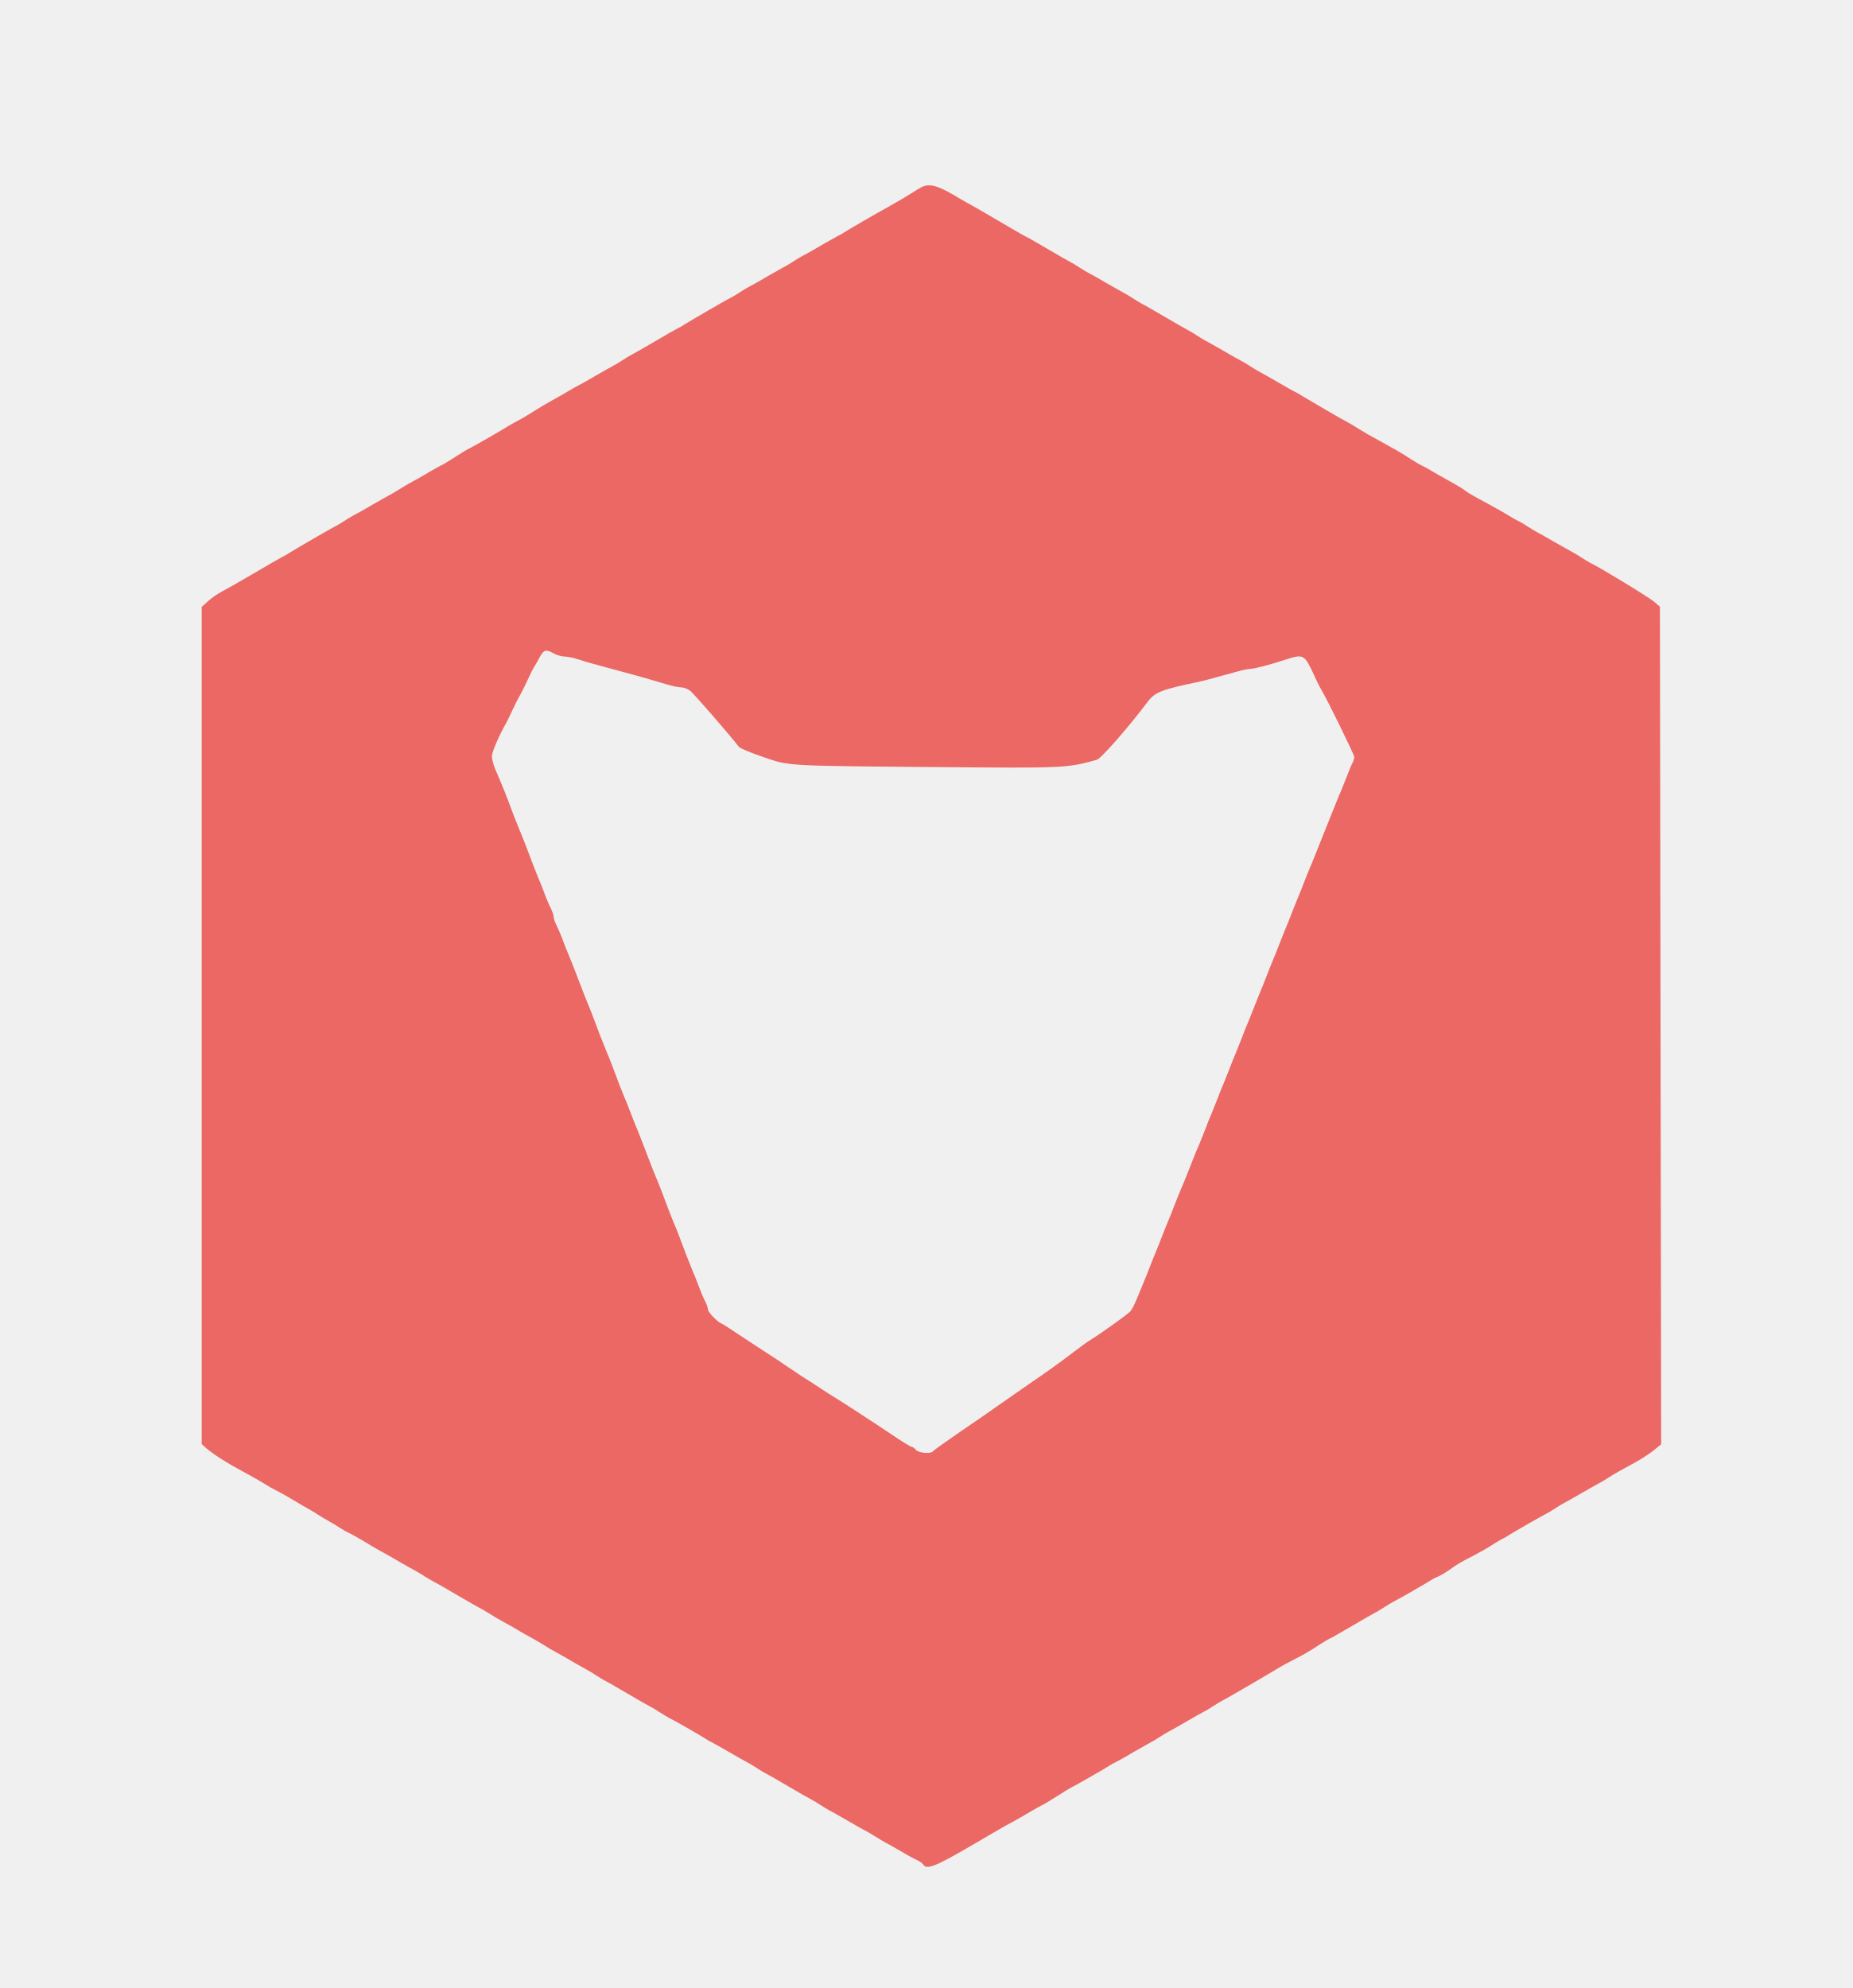
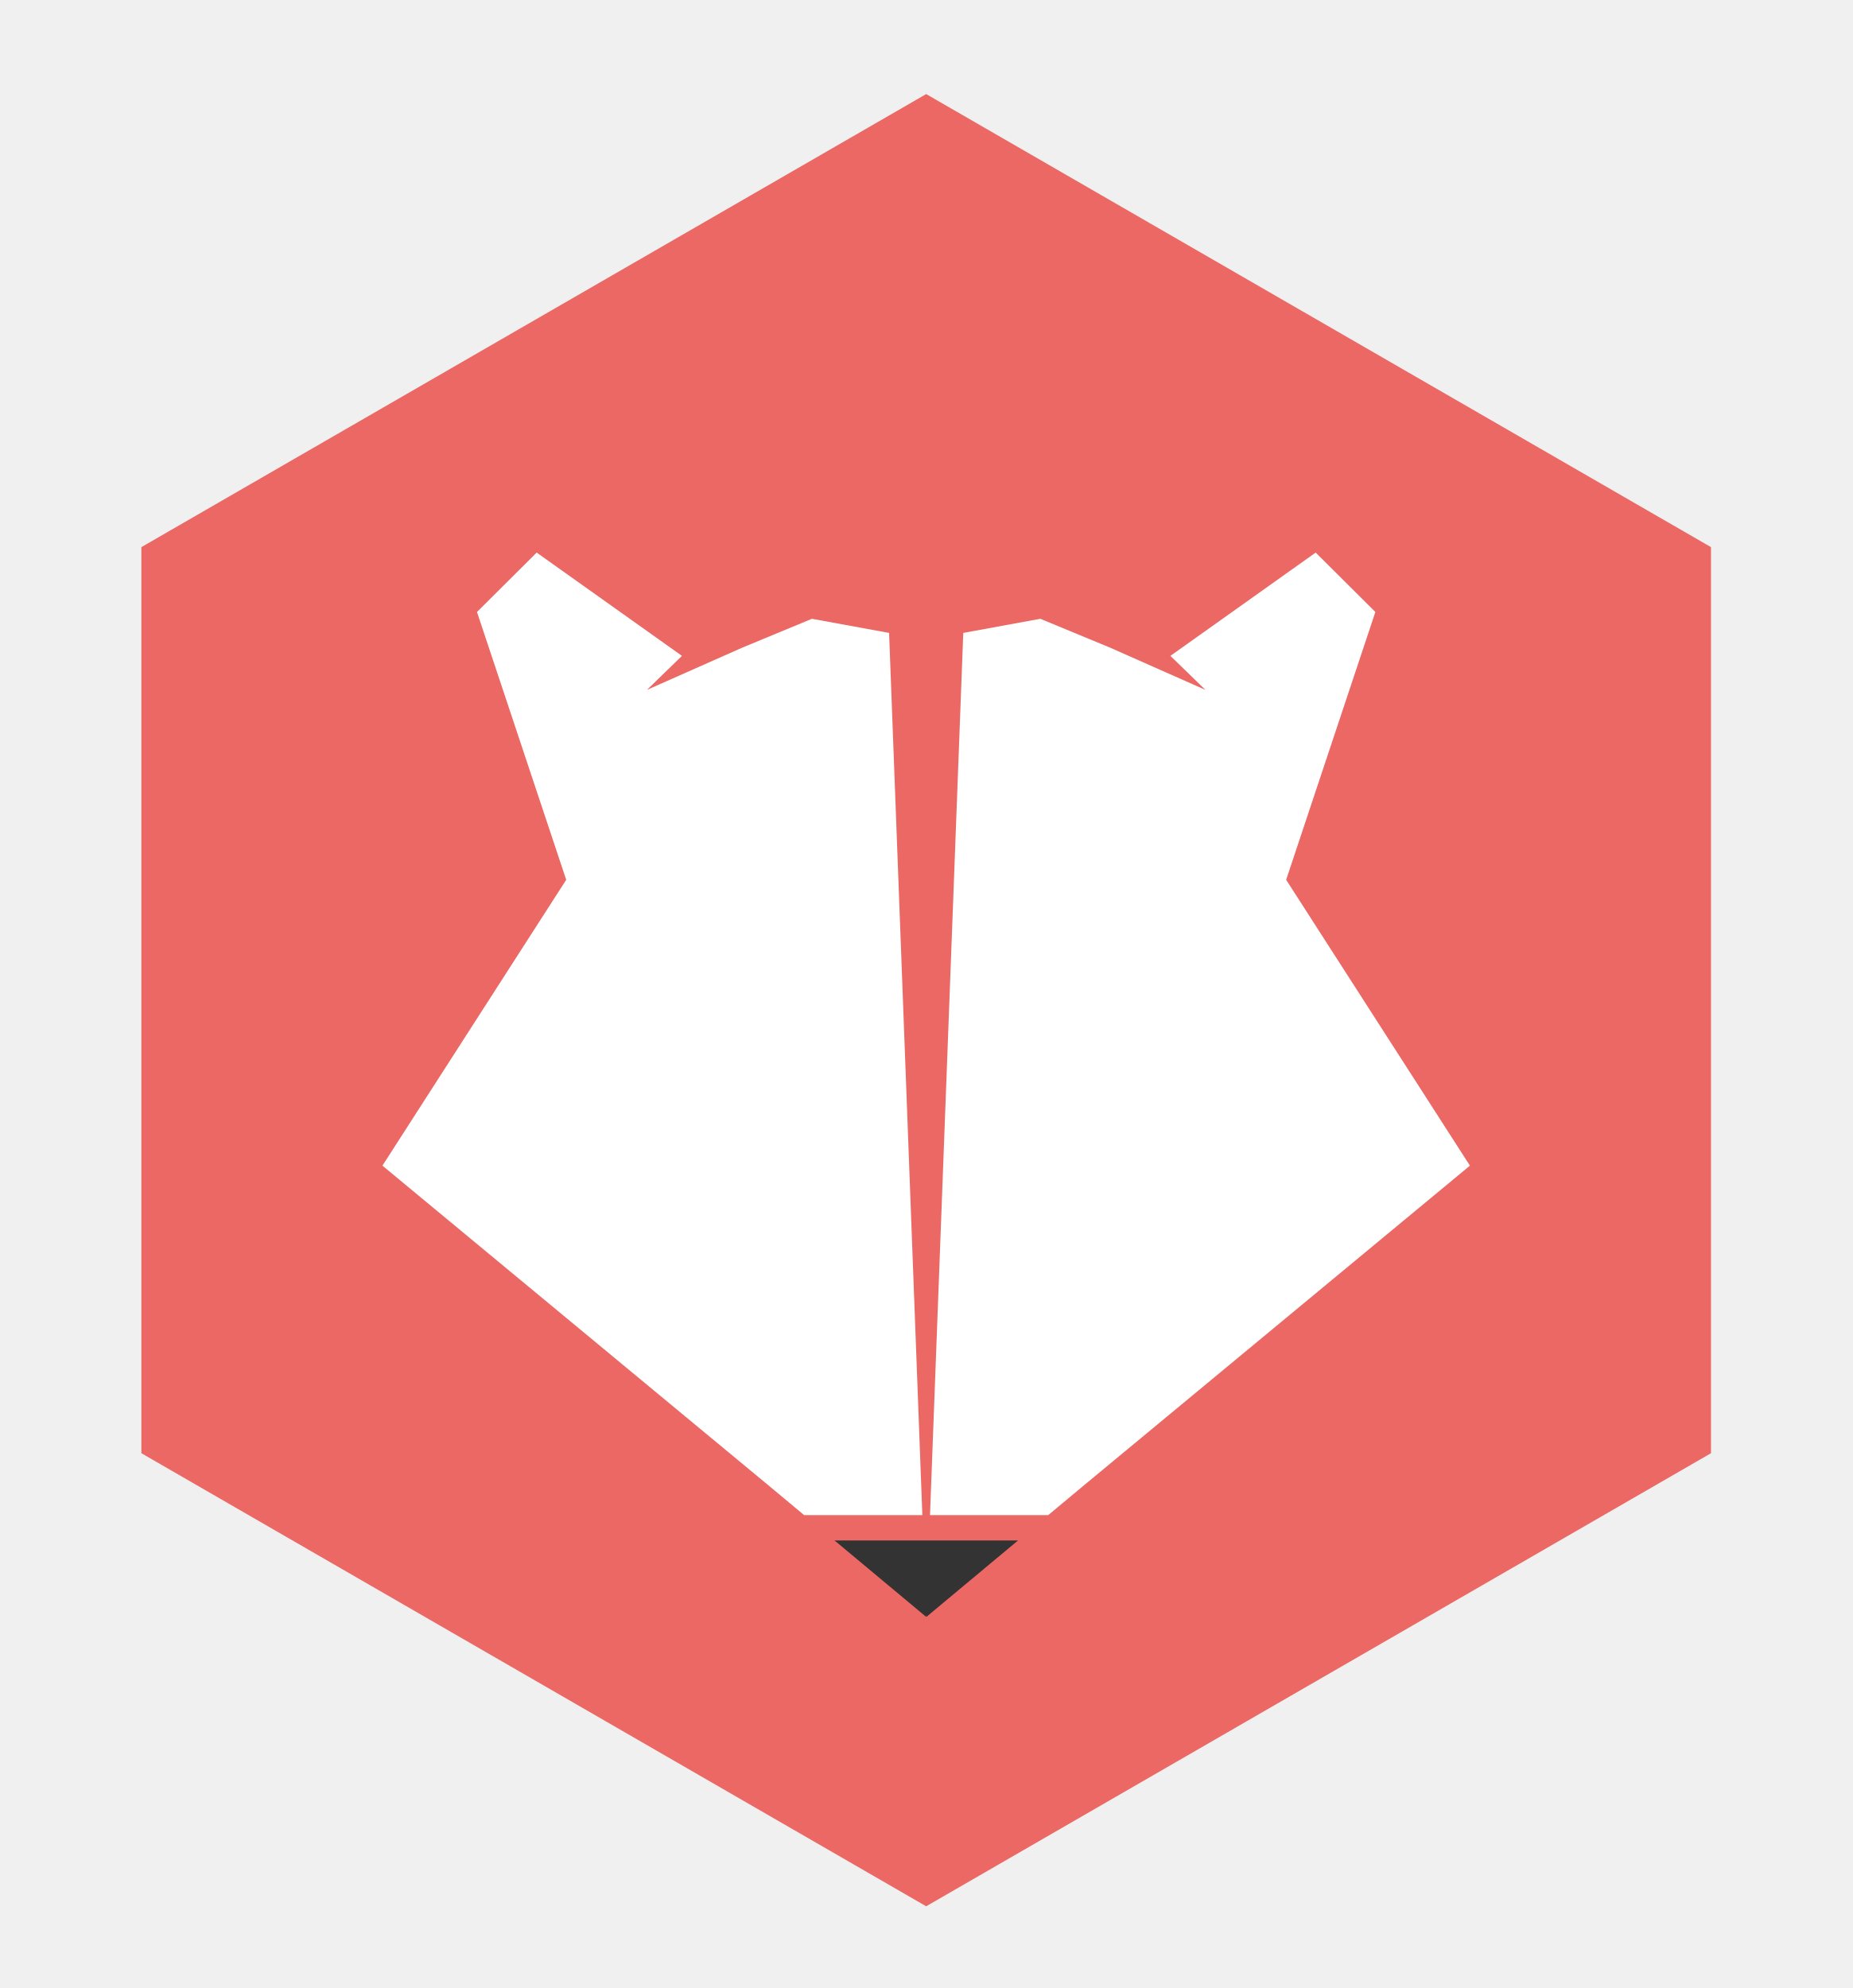
- <svg xmlns="http://www.w3.org/2000/svg" version="1.0" width="900pt" height="966pt" viewBox="0 0 900 966" preserveAspectRatio="xMidYMid meet">
-   <g transform="translate(0,966) scale(0.1,-0.1)" fill="#eb6864" stroke="none">
-     <path d="M4480 8752 c-8 -4 -33 -19 -55 -33 -22 -14 -67 -41 -100 -59 -74 -41 -205 -117 -225 -130 -8 -6 -22 -13 -30 -17 -8 -4 -46 -26 -85 -48 -38 -23 -77 -44 -85 -48 -8 -4 -28 -16 -45 -27 -16 -11 -37 -23 -45 -27 -8 -4 -46 -26 -85 -48 -38 -23 -77 -44 -85 -48 -8 -4 -28 -16 -45 -27 -16 -11 -37 -23 -45 -27 -18 -8 -208 -119 -230 -133 -8 -6 -22 -13 -30 -17 -8 -4 -58 -32 -110 -63 -52 -31 -102 -59 -110 -63 -8 -4 -28 -16 -45 -27 -16 -11 -37 -23 -45 -27 -8 -4 -46 -26 -85 -48 -38 -23 -77 -44 -85 -48 -8 -4 -29 -16 -46 -26 -17 -10 -51 -30 -75 -43 -24 -13 -63 -36 -87 -51 -23 -15 -59 -37 -80 -48 -20 -11 -44 -24 -52 -29 -26 -17 -164 -96 -180 -104 -17 -8 -36 -19 -95 -57 -22 -14 -47 -29 -55 -32 -8 -4 -31 -17 -50 -28 -19 -12 -55 -32 -80 -46 -25 -13 -58 -33 -75 -44 -16 -10 -37 -22 -45 -26 -8 -4 -46 -26 -85 -48 -38 -23 -77 -44 -85 -48 -8 -4 -28 -16 -45 -27 -16 -11 -37 -23 -45 -27 -18 -8 -208 -119 -230 -133 -8 -6 -22 -13 -30 -17 -8 -4 -69 -39 -135 -78 -66 -39 -137 -79 -158 -90 -21 -11 -51 -32 -67 -47 l-30 -27 0 -2034 0 -2034 22 -20 c13 -11 43 -33 68 -49 47 -30 53 -33 135 -78 28 -15 64 -36 80 -46 17 -11 44 -26 60 -34 17 -8 53 -29 80 -45 28 -17 59 -35 70 -41 11 -6 34 -19 50 -30 17 -11 39 -24 50 -30 11 -6 34 -19 50 -30 17 -11 39 -24 51 -29 11 -5 50 -27 85 -48 35 -22 71 -42 79 -46 8 -4 31 -17 50 -28 19 -12 55 -32 80 -46 25 -13 59 -33 75 -44 17 -10 37 -22 45 -26 8 -4 58 -32 110 -63 52 -31 102 -59 110 -63 8 -4 29 -16 45 -26 17 -11 50 -31 75 -44 25 -14 61 -34 80 -46 19 -11 44 -25 55 -31 11 -6 34 -19 50 -29 17 -11 50 -31 75 -44 25 -14 61 -34 80 -46 19 -11 44 -25 55 -31 11 -6 34 -19 50 -30 17 -11 37 -23 45 -27 8 -4 58 -32 110 -63 52 -31 102 -59 110 -63 8 -4 29 -16 45 -27 17 -11 37 -23 45 -27 18 -8 159 -89 180 -103 8 -6 22 -13 30 -17 8 -4 47 -26 85 -48 39 -23 77 -44 85 -48 8 -4 29 -16 45 -27 17 -11 37 -23 45 -27 8 -4 58 -32 110 -63 52 -31 102 -59 110 -63 8 -4 29 -16 45 -27 17 -11 37 -23 45 -27 8 -4 47 -26 85 -48 39 -23 77 -44 85 -48 8 -4 29 -16 45 -26 17 -11 50 -31 75 -44 25 -14 61 -34 80 -46 19 -11 45 -25 57 -30 11 -5 24 -15 28 -20 17 -29 59 -12 255 103 57 33 112 66 122 71 9 6 39 22 65 36 26 15 64 36 83 48 19 11 42 24 50 28 8 3 33 18 55 32 58 37 78 49 95 58 19 9 160 90 180 103 8 6 22 13 30 17 8 4 47 25 85 48 39 22 77 44 85 48 8 4 29 16 45 27 17 11 37 23 45 27 8 4 47 26 85 48 39 23 77 44 85 48 8 4 29 16 45 27 17 11 37 23 45 27 16 7 255 147 280 163 8 5 38 21 65 35 55 28 69 36 133 78 24 15 45 27 47 27 2 0 47 26 102 58 54 32 105 61 113 65 8 4 29 16 45 27 17 11 37 23 45 27 18 8 158 89 180 103 8 6 26 15 39 20 13 6 38 21 55 33 35 26 53 36 121 71 28 15 64 35 80 46 17 11 39 24 50 30 11 5 27 14 35 20 22 14 163 95 180 103 8 4 29 16 45 27 17 11 37 23 45 27 8 4 47 26 85 48 39 23 77 44 85 48 8 4 29 16 45 27 33 21 56 34 130 74 28 15 67 41 88 57 l38 31 -3 2035 -3 2035 -28 24 c-24 21 -267 169 -307 187 -8 4 -28 16 -45 27 -16 11 -39 24 -50 30 -11 6 -47 26 -80 45 -33 19 -69 40 -80 45 -11 6 -33 19 -50 30 -16 11 -37 23 -45 27 -8 3 -31 16 -50 28 -19 12 -71 41 -115 65 -44 23 -87 48 -95 55 -8 7 -42 28 -75 46 -33 18 -73 41 -90 51 -16 10 -37 21 -45 25 -8 3 -33 18 -55 32 -54 35 -66 41 -127 75 -29 16 -64 36 -78 43 -14 8 -38 23 -55 33 -16 11 -37 23 -45 27 -14 6 -199 114 -230 133 -8 6 -22 13 -30 17 -8 4 -46 25 -85 48 -38 22 -77 44 -85 48 -8 4 -28 16 -45 27 -16 11 -37 23 -45 27 -8 4 -46 25 -85 48 -38 22 -77 44 -85 48 -8 4 -28 16 -45 27 -16 11 -37 23 -45 27 -8 4 -58 32 -110 63 -52 31 -102 59 -110 63 -8 4 -28 16 -45 27 -16 11 -37 23 -45 27 -8 4 -46 26 -85 48 -38 23 -77 44 -85 48 -8 4 -28 16 -45 27 -16 11 -37 23 -45 27 -8 4 -59 33 -113 65 -54 32 -100 58 -102 58 -2 0 -59 33 -127 73 -68 40 -130 76 -138 80 -8 4 -31 17 -50 28 -108 66 -149 79 -190 61z m-1790 -2267 c14 -8 36 -14 50 -15 14 0 45 -6 70 -14 42 -14 87 -26 213 -60 101 -27 172 -48 218 -62 26 -8 57 -14 70 -14 13 -1 33 -8 44 -18 20 -17 200 -224 235 -271 5 -7 58 -29 120 -50 123 -43 111 -42 789 -48 683 -6 680 -6 830 35 21 6 154 158 248 283 34 45 68 59 243 95 24 5 66 16 181 48 31 9 64 16 74 16 18 0 89 18 175 46 85 27 88 25 139 -86 11 -25 25 -52 30 -60 25 -40 161 -317 161 -328 0 -7 -4 -20 -9 -30 -5 -9 -17 -37 -26 -62 -10 -25 -23 -58 -30 -75 -8 -16 -27 -65 -44 -107 -17 -43 -45 -113 -62 -155 -17 -43 -36 -91 -44 -108 -7 -16 -20 -50 -30 -75 -9 -25 -23 -58 -30 -75 -7 -16 -20 -50 -30 -75 -9 -25 -23 -58 -30 -75 -7 -16 -20 -50 -30 -75 -9 -25 -23 -58 -30 -75 -7 -16 -20 -50 -30 -75 -9 -25 -23 -58 -30 -75 -7 -16 -20 -50 -30 -75 -10 -25 -23 -58 -30 -75 -7 -16 -21 -50 -30 -75 -10 -25 -23 -58 -30 -75 -7 -16 -21 -50 -30 -75 -10 -25 -23 -58 -30 -75 -7 -16 -21 -50 -30 -75 -10 -25 -23 -58 -30 -75 -7 -16 -21 -50 -30 -75 -10 -25 -23 -58 -30 -75 -8 -16 -28 -66 -45 -110 -17 -44 -37 -93 -45 -110 -7 -16 -20 -50 -30 -75 -9 -25 -23 -58 -30 -75 -7 -16 -20 -50 -30 -75 -9 -25 -23 -58 -30 -75 -7 -16 -20 -50 -30 -75 -9 -25 -23 -58 -30 -75 -7 -16 -21 -50 -31 -75 -10 -25 -24 -53 -32 -62 -12 -14 -146 -110 -200 -143 -9 -5 -43 -30 -76 -55 -71 -54 -129 -96 -216 -155 -36 -25 -96 -67 -135 -94 -38 -27 -127 -89 -198 -137 -70 -48 -130 -91 -133 -95 -9 -15 -71 -10 -84 6 -7 8 -16 15 -21 15 -5 0 -41 22 -81 49 -101 68 -281 185 -293 191 -5 3 -37 23 -70 45 -33 22 -64 42 -70 45 -5 3 -43 28 -83 55 -40 28 -81 55 -90 60 -9 6 -64 42 -122 80 -58 39 -109 72 -115 74 -19 7 -65 55 -65 67 0 7 -6 25 -14 41 -8 15 -22 48 -31 73 -9 25 -23 59 -30 75 -14 33 -39 98 -62 160 -8 22 -21 54 -28 70 -7 17 -20 49 -29 73 -9 23 -23 61 -32 85 -9 23 -22 56 -29 72 -7 17 -20 49 -29 73 -30 80 -49 127 -61 157 -7 17 -21 50 -30 75 -9 25 -23 59 -30 75 -7 17 -19 48 -28 70 -8 22 -22 60 -32 85 -9 25 -23 59 -30 75 -14 33 -39 98 -62 160 -8 22 -21 54 -28 70 -12 30 -33 83 -62 160 -9 22 -21 54 -28 70 -7 17 -21 50 -30 75 -9 25 -23 58 -31 73 -8 16 -14 35 -14 42 0 7 -6 26 -14 42 -8 15 -22 48 -31 73 -9 25 -23 59 -30 75 -12 30 -31 77 -61 158 -9 23 -22 56 -29 72 -7 17 -19 48 -28 70 -40 107 -50 133 -91 228 -9 21 -16 49 -16 62 0 21 34 100 71 165 4 8 18 35 29 60 12 25 25 52 30 60 11 17 45 88 55 110 3 8 11 24 18 35 7 11 20 35 30 53 19 35 30 38 67 17z" />
+ <svg xmlns="http://www.w3.org/2000/svg" width="900" height="966" preserveAspectRatio="xMidYMid meet" version="1.0">
+   <defs>
+     <style>.cls-1{fill:#fff;}.cls-2{fill:#333;}</style>
+   </defs>
+   <g class="layer">
+     <g id="svg_1">
+       <path d="m450,45.71l-381.31,220.15l0,440.28l381.31,220.15l381.31,-220.15l0,-440.28l-381.31,-220.15zm-2.2,21.4l6.2,385.09l-355.8,236.91l414,-167.22l-62.2,-442.09l351.8,203.09l-354,-215.78z" fill="#eb6864" fill-opacity="null" id="svg_2" stroke="null" stroke-dasharray="null" stroke-linecap="null" stroke-linejoin="null" stroke-opacity="null" stroke-width="null" />
+       <polygon class="cls-1" id="svg_3" points="390.72,736.23 372.97,721.43 185.81,566.41 275.1,427.51 231.75,297.37 260.75,268.5 331.34,318.7 314.32,335.23 360.53,314.75 394.48,300.68 431.98,307.54 448.14,736.23 390.72,736.23 " />
+       <polygon class="cls-1" id="svg_4" points="714.19,566.41 527.03,721.43 509.28,736.23 451.86,736.23 468.02,307.54 505.47,300.68 539.47,314.75 585.68,335.23 568.66,318.7 639.25,268.5 668.25,297.37 624.9,427.51 714.19,566.41 " />
+       <path class="cls-2" d="m453.72,748.53l-48.25,0l44.53,37.14l0,-0.91l0.1,0.09l0,0.82l44.53,-37.14l-40.91,0z" id="svg_5" />
+     </g>
  </g>
</svg>
